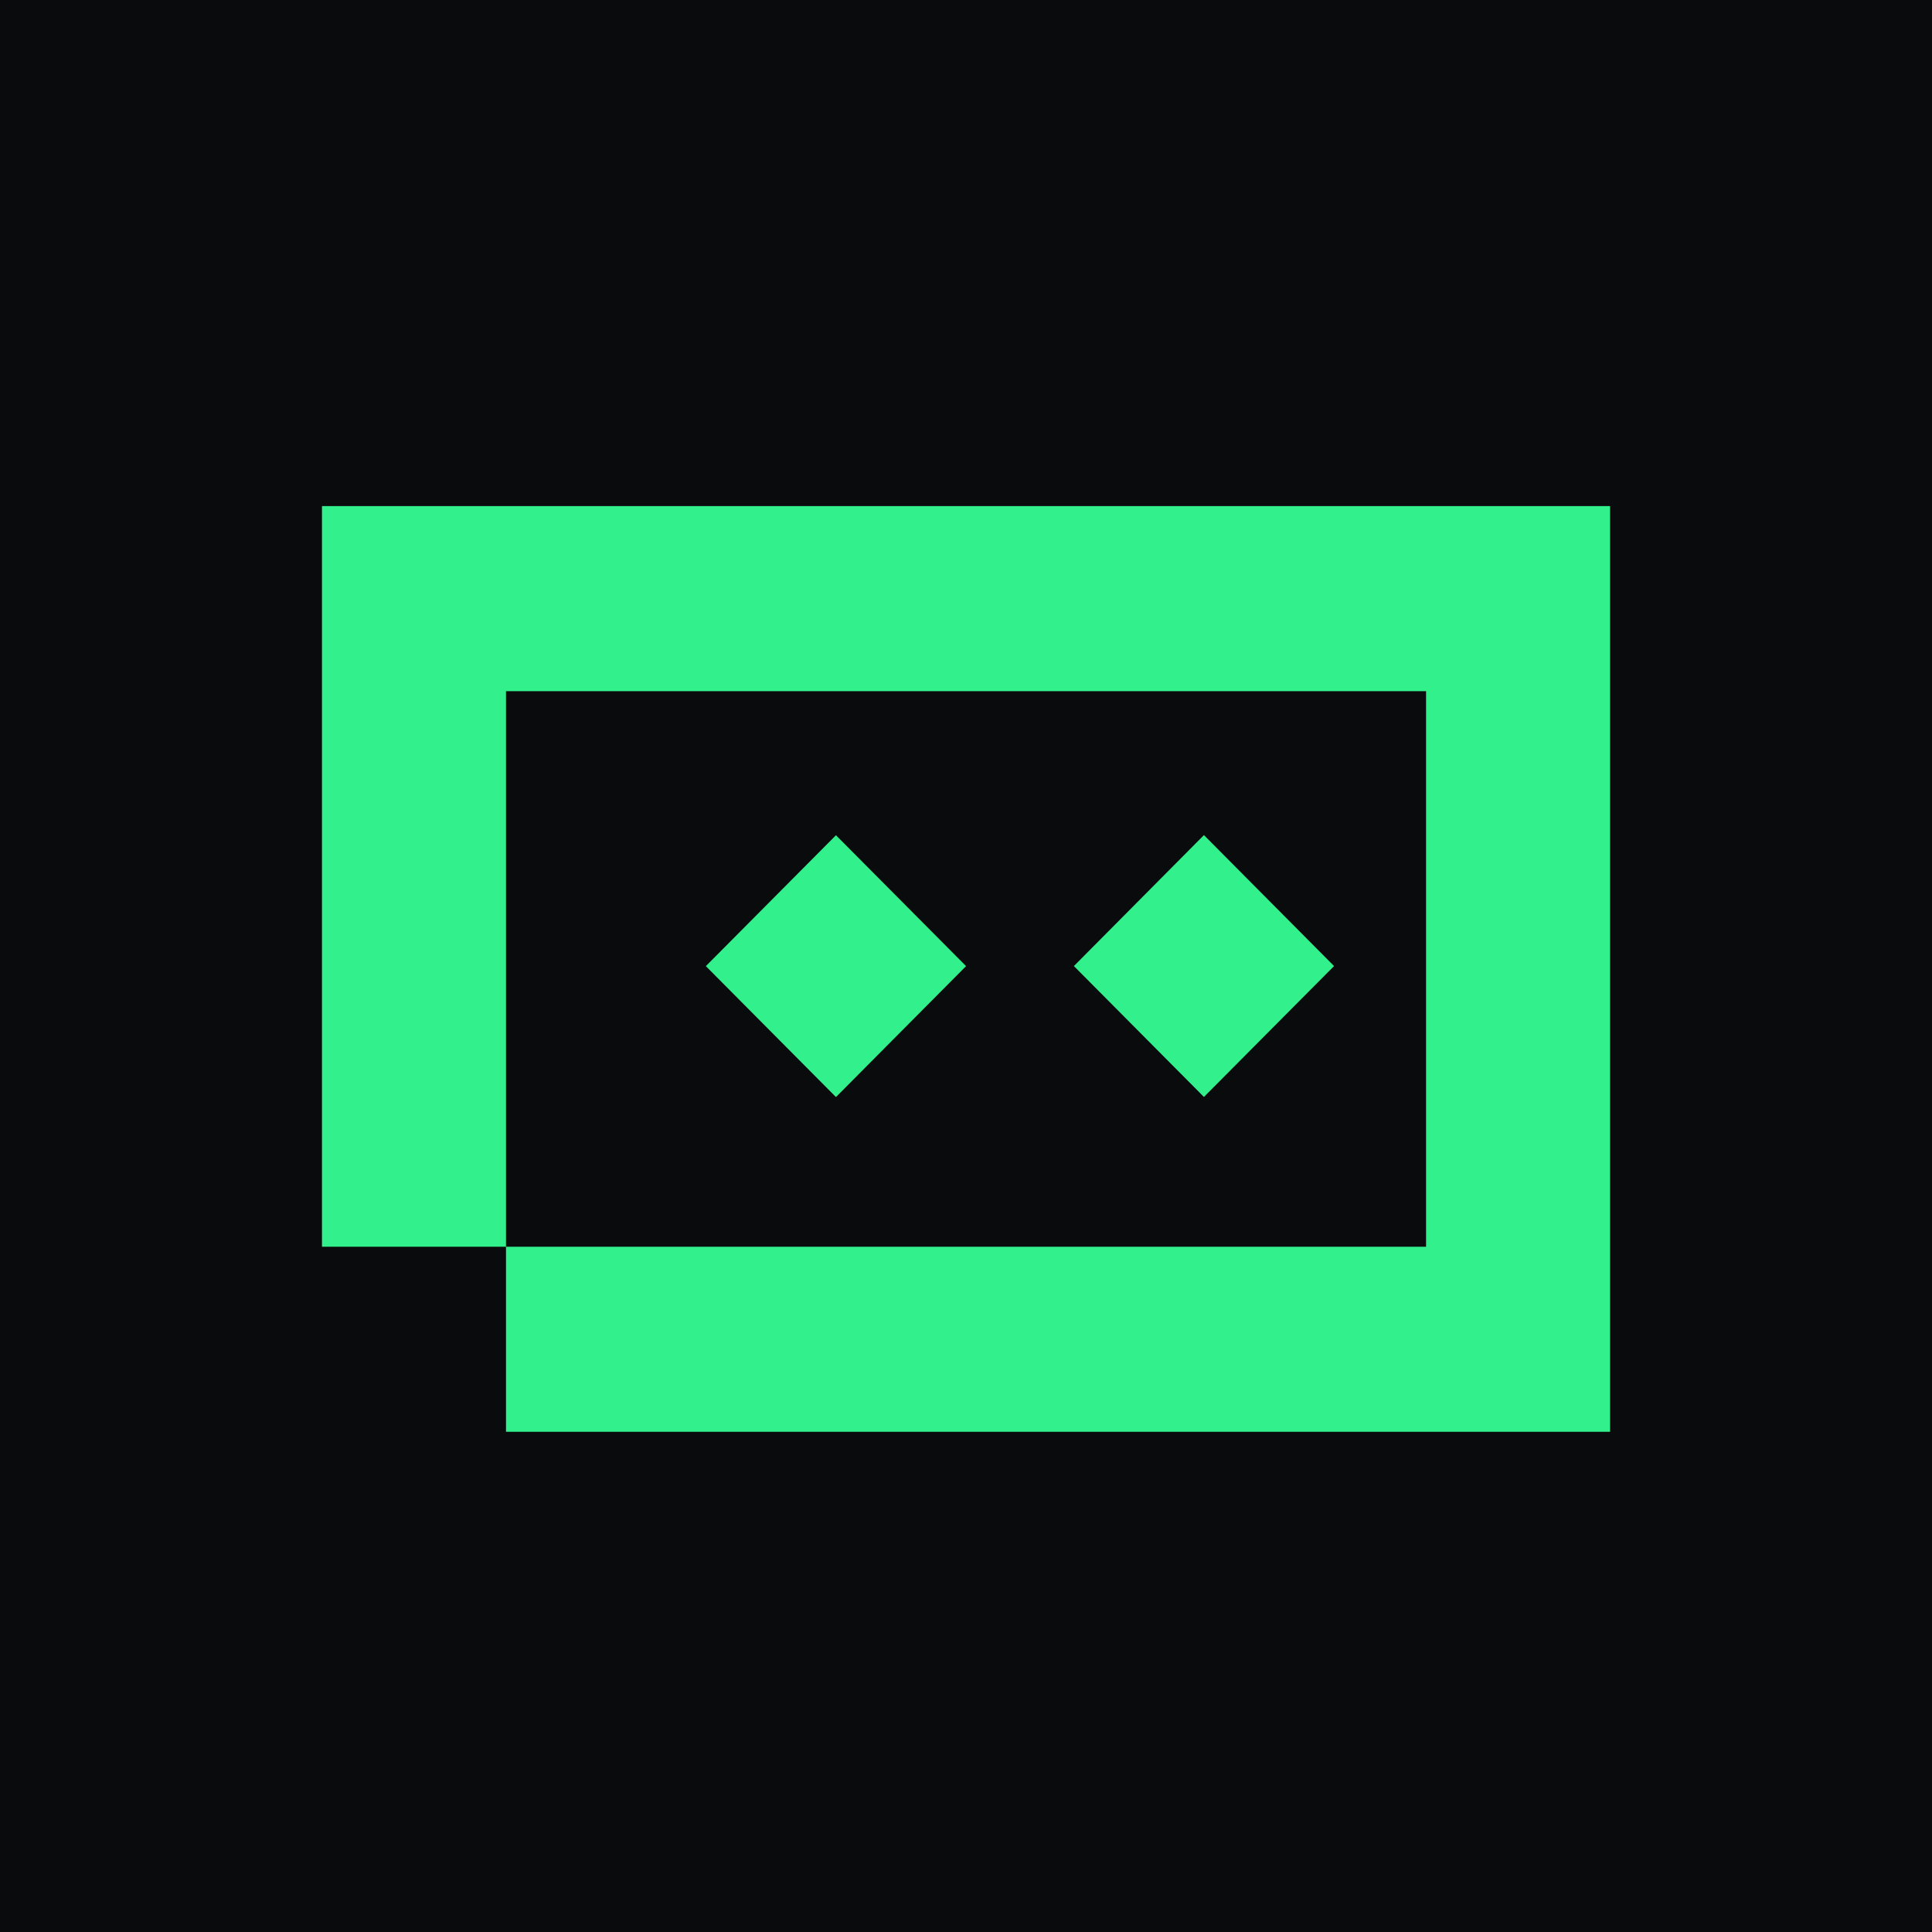
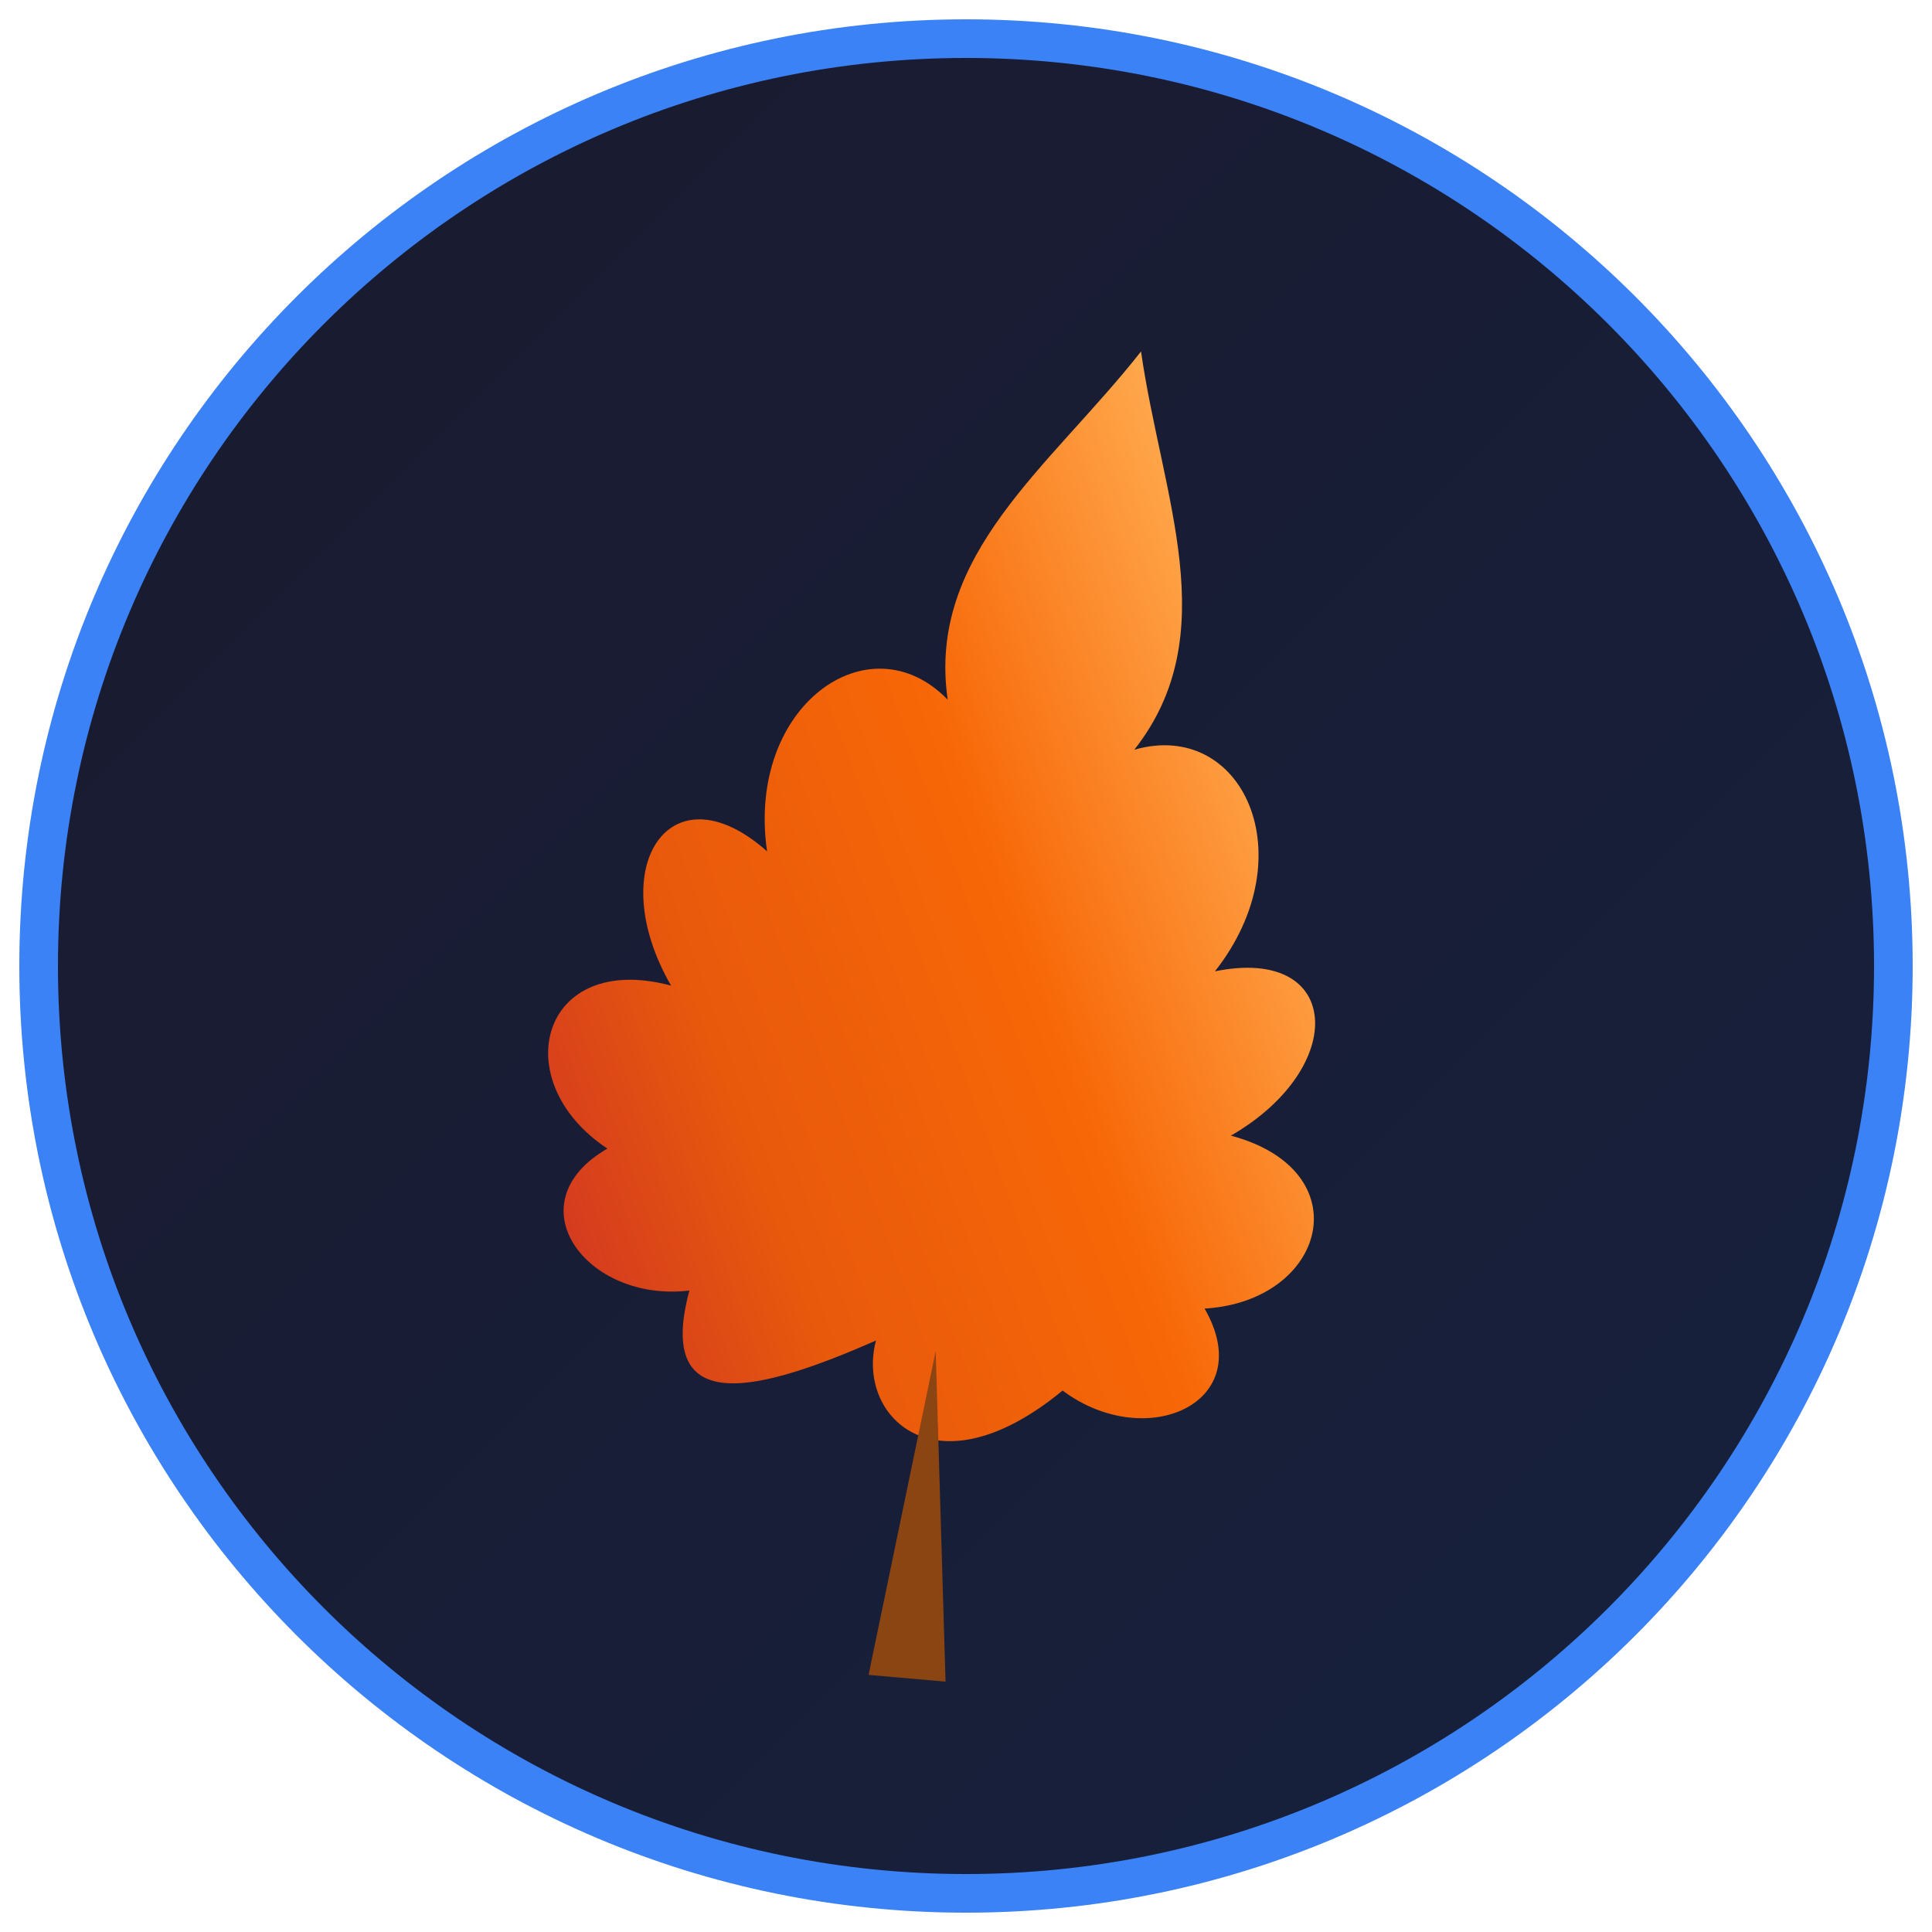
- <svg xmlns="http://www.w3.org/2000/svg" width="32" height="32" viewBox="0 0 32 32" fill="none">
-   <rect width="32" height="32" fill="#0A0B0D" />
-   <path d="M26.668 23.715H8.381V20.65H5.333V8.382H26.668V23.715ZM8.381 20.65H23.62V11.448H8.381V20.65ZM16.001 16.002L13.846 18.171L11.691 16.002L13.846 13.834L16.001 16.002ZM22.096 16.001L19.941 18.169L17.787 16.001L19.941 13.832L22.096 16.001Z" fill="#32F08C" />
+ <svg xmlns="http://www.w3.org/2000/svg" viewBox="0 0 100 100">
+   <defs>
+     <linearGradient id="leafGradient" x1="0%" y1="100%" x2="100%" y2="0%">
+       <stop offset="0%" style="stop-color:#c92a2a;stop-opacity:1" />
+       <stop offset="25%" style="stop-color:#e8590c;stop-opacity:1" />
+       <stop offset="50%" style="stop-color:#f76707;stop-opacity:1" />
+       <stop offset="75%" style="stop-color:#ffa94d;stop-opacity:1" />
+       <stop offset="100%" style="stop-color:#ffd43b;stop-opacity:1" />
+     </linearGradient>
+     <linearGradient id="circleGradient" x1="0%" y1="0%" x2="100%" y2="100%">
+       <stop offset="0%" style="stop-color:#1a1a2e;stop-opacity:1" />
+       <stop offset="100%" style="stop-color:#16213e;stop-opacity:1" />
+     </linearGradient>
+   </defs>
+   <circle cx="50" cy="50" r="48" fill="url(#circleGradient)" stroke="#3b82f6" stroke-width="2" />
+   <g transform="translate(50, 52) rotate(15)">
+     <path fill="url(#leafGradient)" d="M0,-35 C3,-28 8,-22 5,-15 C10,-18 15,-12 12,-5 C18,-8 20,-2 15,3 C22,3 22,10 16,12 C20,16 15,20 10,18 C5,25 0,22 0,18 C-5,22 -10,25 -10,18 C-15,20 -20,16 -16,12 C-22,10 -22,3 -15,3 C-20,-2 -18,-8 -12,-5 C-15,-12 -10,-18 -5,-15 C-8,-22 -3,-28 0,-35 Z" />
+     <path fill="#8b4513" d="M0,18 L-2,35 L2,35 Z" transform="rotate(-10)" />
+   </g>
</svg>
